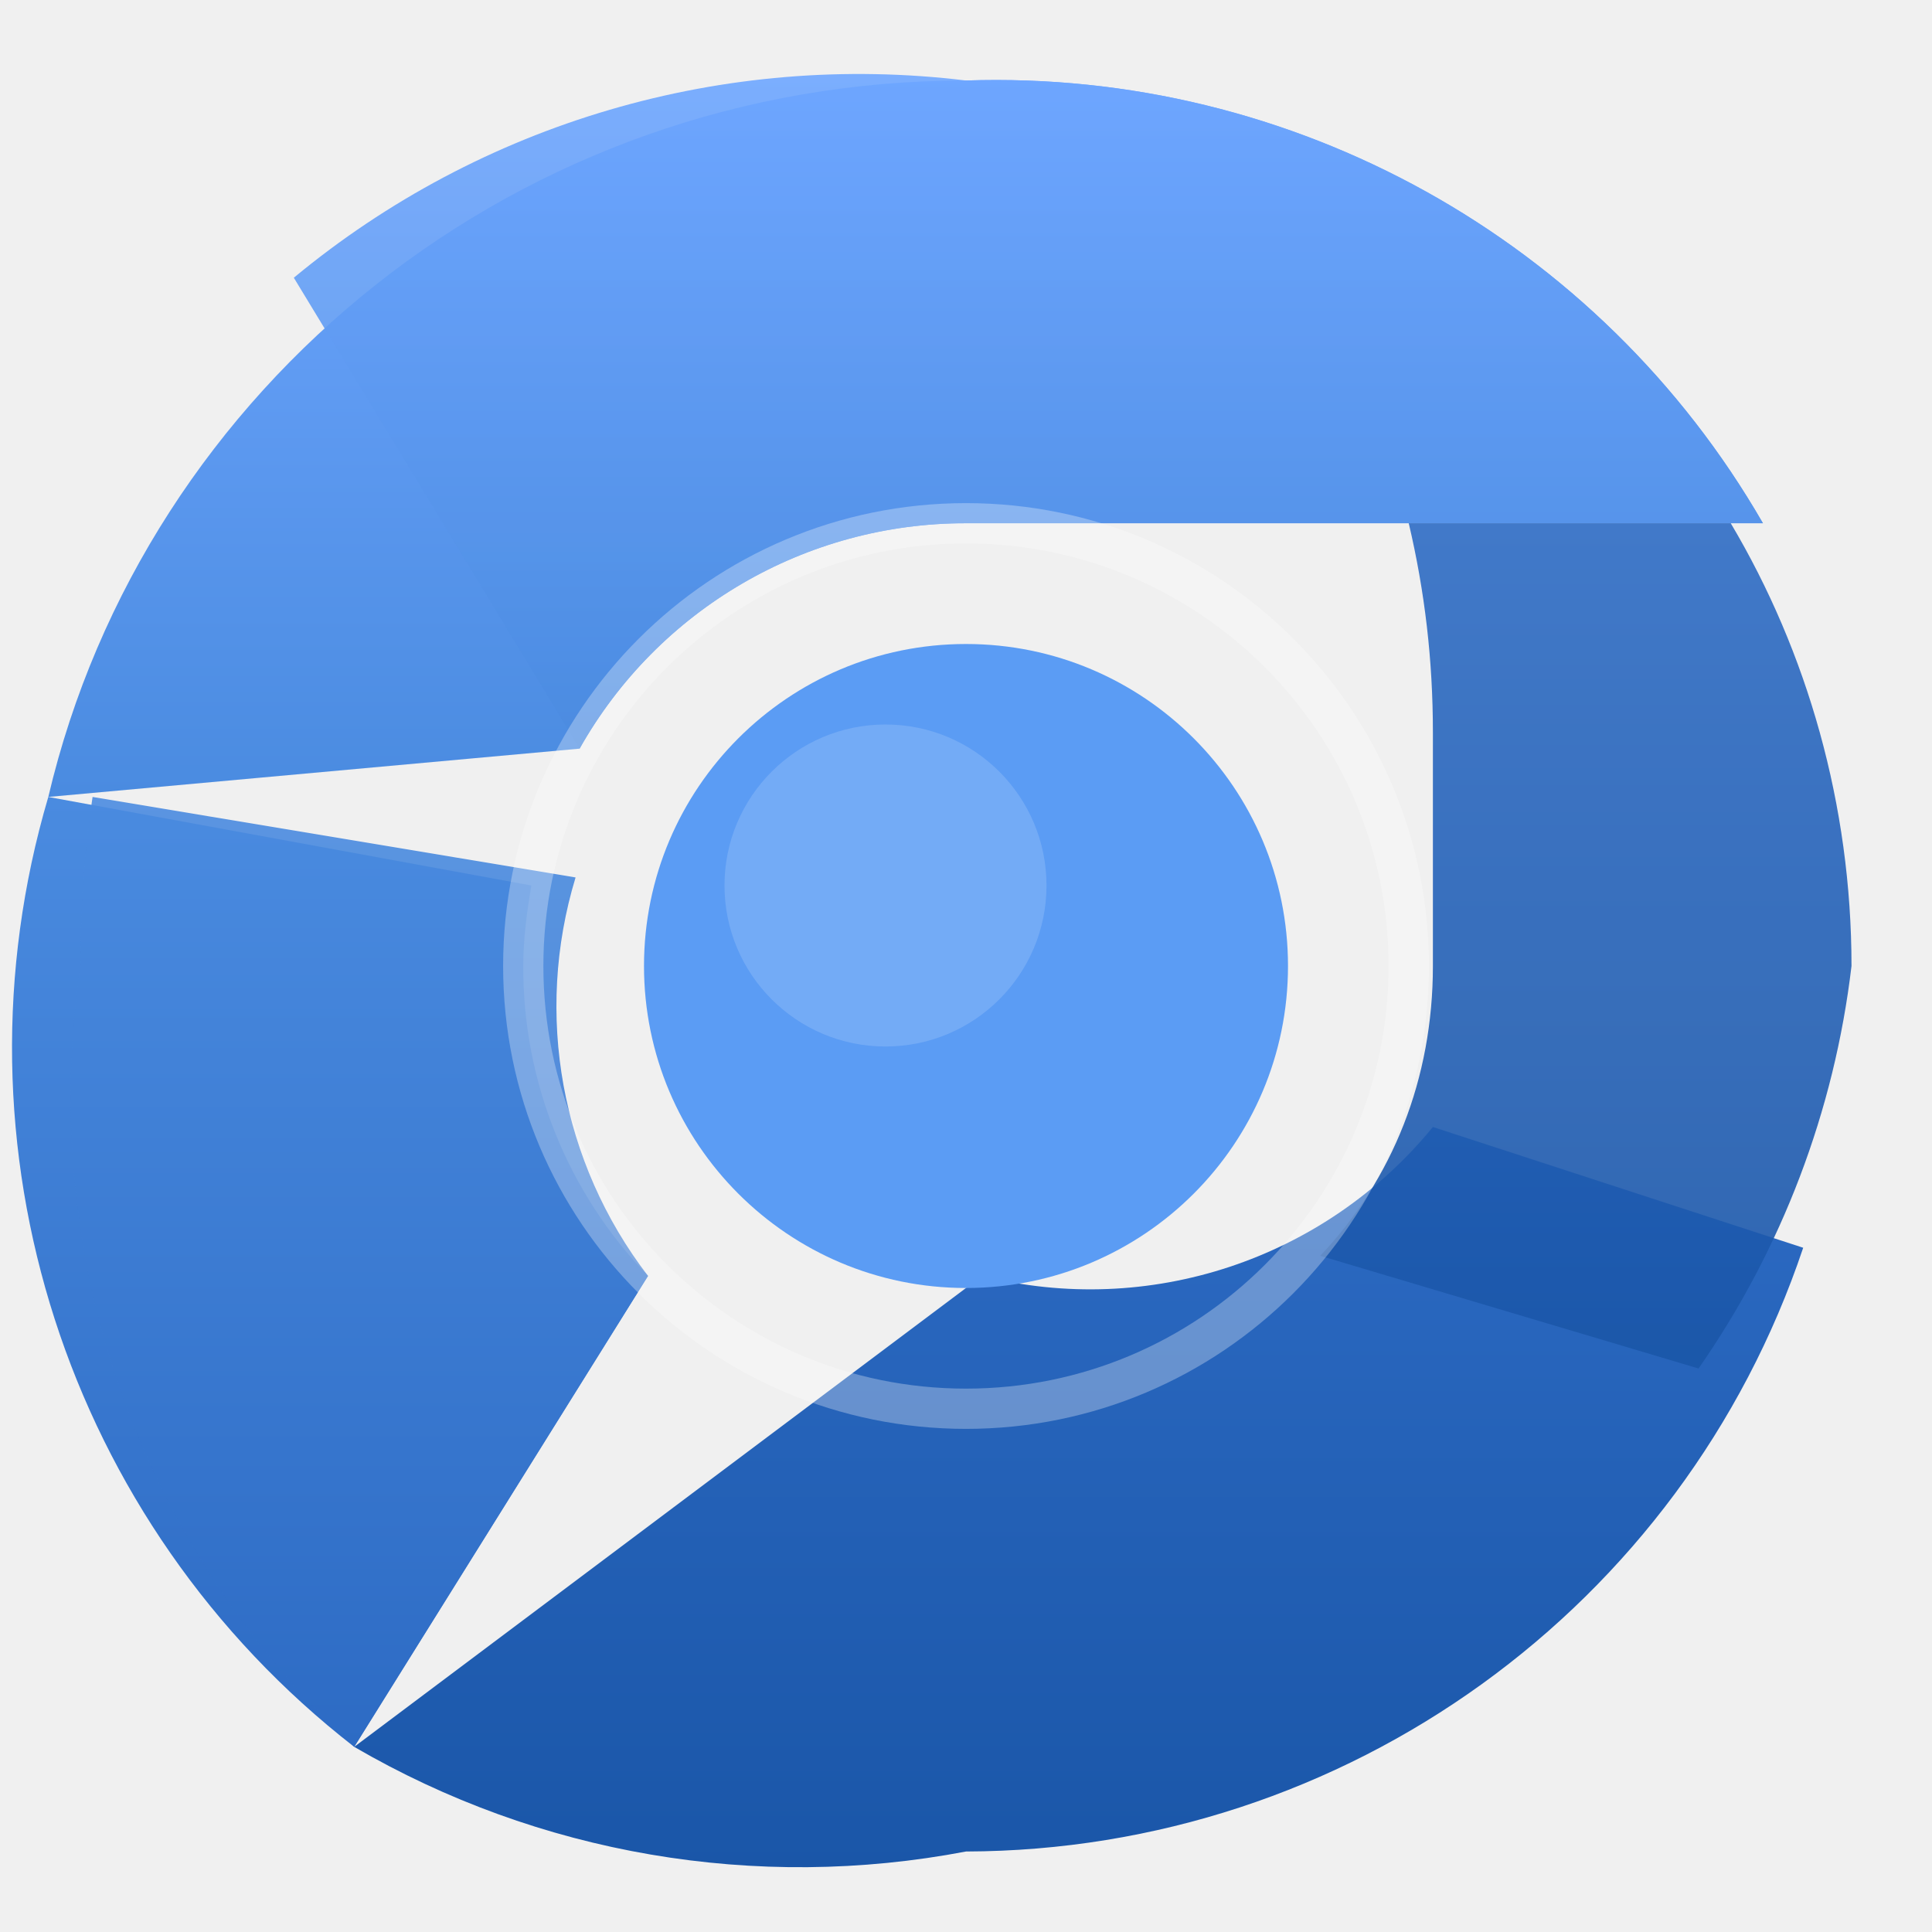
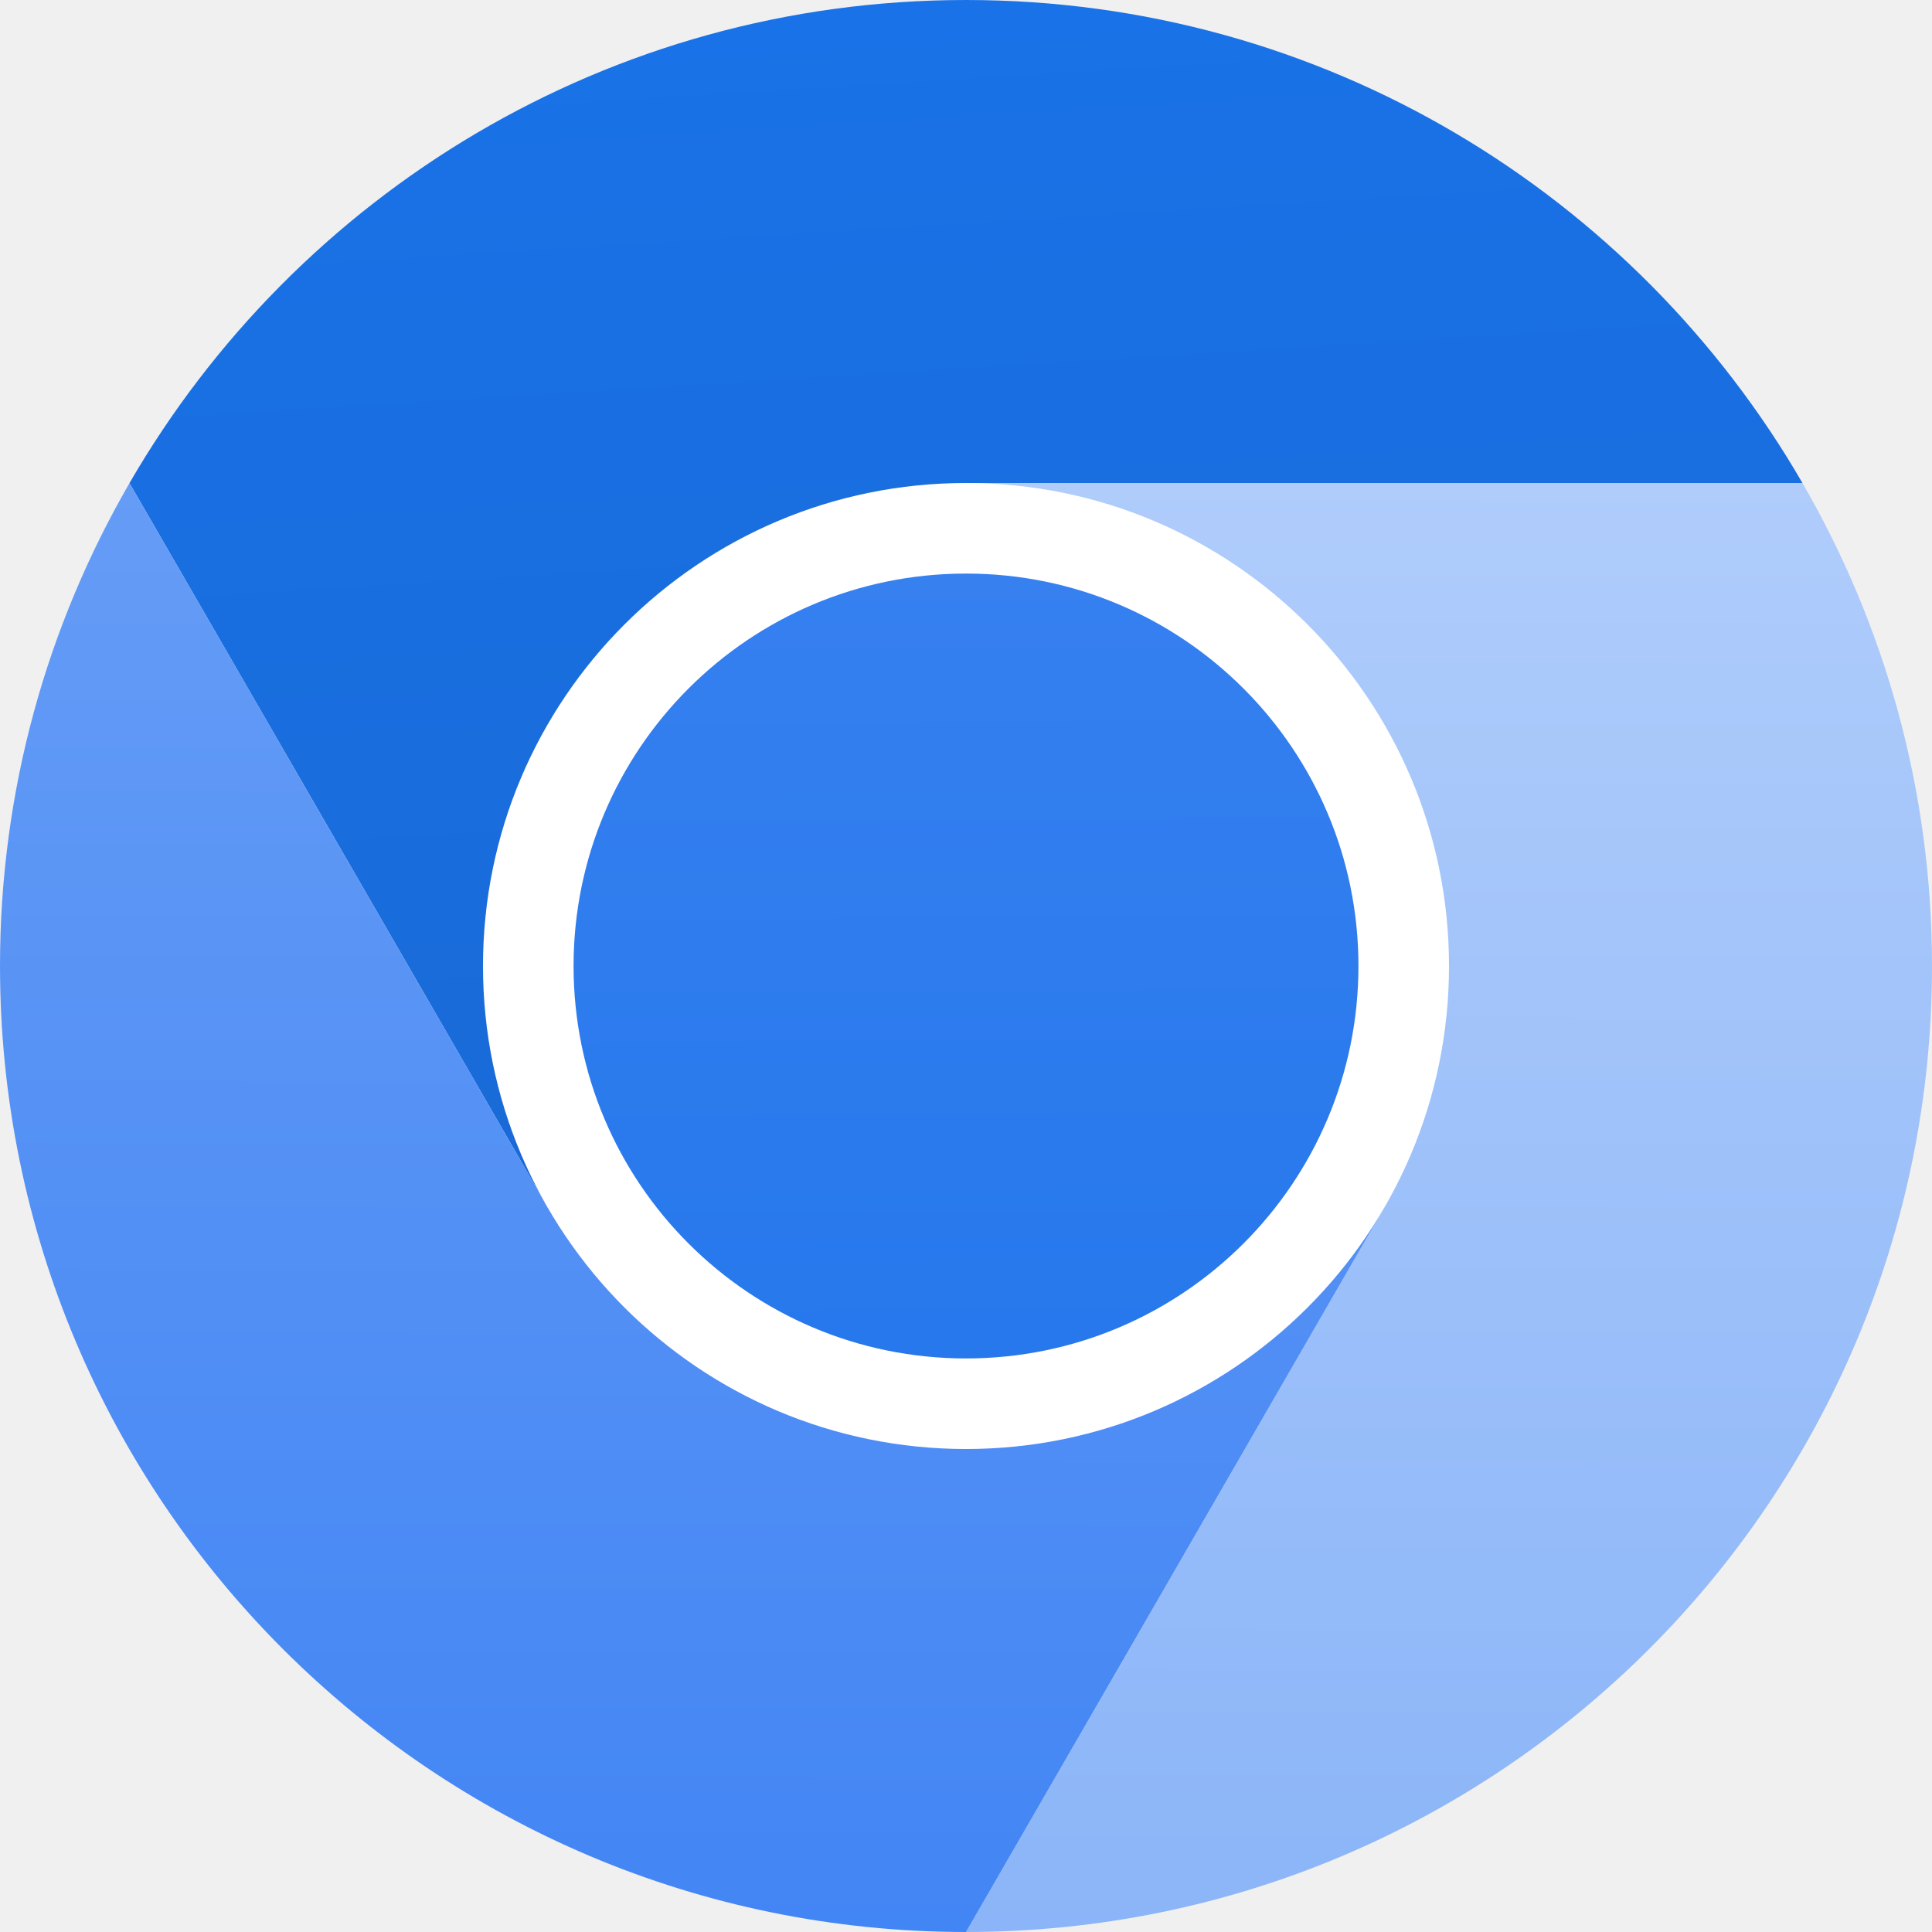
- <svg xmlns="http://www.w3.org/2000/svg" viewBox="0 0 48 48">
-   <defs>
-     <linearGradient id="cr-light" x1="0" y1="0" x2="0" y2="1">
-       <stop offset="0%" stop-color="#6EA6FF" />
-       <stop offset="100%" stop-color="#4A8BE0" />
+ <svg xmlns="http://www.w3.org/2000/svg" xmlns:xlink="http://www.w3.org/1999/xlink" version="1.1" id="svg44" width="511.985" height="511.985" viewBox="0 0 511.985 511.985">
+   <defs id="defs18">
+     <linearGradient xlink:href="#linearGradient4975" id="linearGradient4633" gradientUnits="userSpaceOnUse" gradientTransform="matrix(231.6258,0,0,231.6247,111.1101,159.9936)" x2="0.557" x1="0.465" y1="-0.674" y2="0.811" />
+     <linearGradient id="linearGradient4975">
+       <stop style="stop-color:#1972e7" offset="0" id="stop4971" />
+       <stop style="stop-color:#1969d5" offset="1" id="stop4973" />
    </linearGradient>
-     <linearGradient id="cr-mid" x1="0" y1="0" x2="0" y2="1">
-       <stop offset="0%" stop-color="#4A8BE0" />
-       <stop offset="100%" stop-color="#2D6BC4" />
+     <linearGradient xlink:href="#3" id="linearGradient1331" x1="101.744" y1="33.726" x2="101.599" y2="135.466" gradientUnits="userSpaceOnUse" gradientTransform="matrix(3.779424,0,0,3.779407,0.00151555,0.00377865)" />
+     <linearGradient id="3" x2="1" gradientTransform="matrix(61.286,0,0,61.286,29.399,42.333)" gradientUnits="userSpaceOnUse">
+       <stop offset="0" id="stop1397" style="stop-color:#afccfb" />
+       <stop offset="1" id="stop1399" style="stop-color:#8bb5f8" />
    </linearGradient>
-     <linearGradient id="cr-dark" x1="0" y1="0" x2="0" y2="1">
-       <stop offset="0%" stop-color="#2D6BC4" />
-       <stop offset="100%" stop-color="#1A56A8" />
+     <linearGradient xlink:href="#1" id="linearGradient2962" gradientUnits="userSpaceOnUse" gradientTransform="matrix(94.93156,164.4269,-164.4276,94.93114,97.55599,173.6108)" x2="1.77" x1="0.018" y1="-0.512" y2="0.499" />
+     <linearGradient id="1" x2="1" gradientTransform="matrix(25.118,43.506,-43.506,25.118,25.812,45.935)" gradientUnits="userSpaceOnUse">
+       <stop offset="0" id="stop3122" style="stop-color:#659cf6" />
+       <stop offset="1" id="stop3124" style="stop-color:#4285f4" />
+     </linearGradient>
+     <linearGradient xlink:href="#2" id="linearGradient2688" x1="67.452" y1="40.321" x2="67.733" y2="95.25" gradientUnits="userSpaceOnUse" gradientTransform="matrix(3.779424,0,0,3.779407,0.00150043,0.00377865)" />
+     <linearGradient id="2">
+       <stop style="stop-color:#3680f0" offset="0" id="stop2682" />
+       <stop style="stop-color:#2678ec" offset="1" id="stop2684" />
    </linearGradient>
  </defs>
-   <path d="M24 2C12.9 2 3.6 9.6 1.2 19.8l13.2-1.2A11 11 0 0 1 24 13h19.8A22 22 0 0 0 24 2z" fill="url(#cr-light)" />
-   <path d="M1.2 19.8A22 22 0 0 0 8.8 43.4l7.3-11.7A11 11 0 0 1 13 24c0-.7.1-1.4.2-2L1.2 19.8z" fill="url(#cr-mid)" />
-   <path d="M8.8 43.4A22 22 0 0 0 24 46a22 22 0 0 0 20.8-15l-9.2-3a11 11 0 0 1-11.2 3.7L8.8 43.4z" fill="url(#cr-dark)" />
-   <path d="M43.8 13H24a11 11 0 0 0-9.6 5.6l-7.1-11.7A22 22 0 0 1 24 2a22 22 0 0 1 19.8 11z" fill="url(#cr-light)" opacity="0.9" />
-   <path d="M16.1 31.7l-7.3 11.7A22 22 0 0 1 2 24c0-1.5.1-2.9.3-4.2l12 2A11 11 0 0 0 16.1 31.7z" fill="url(#cr-mid)" opacity="0.9" />
-   <path d="M35.6 24c0 2.8-1 5.3-2.8 7.2l9.4 2.8A22 22 0 0 0 46 24c0-4-1.1-7.8-3-11H35c.4 1.7.6 3.4.6 5.2v5.8z" fill="url(#cr-dark)" opacity="0.9" />
-   <circle cx="24" cy="24" r="11" fill="none" stroke="white" stroke-width="1" opacity="0.3" />
-   <circle cx="24" cy="24" r="8" fill="#5B9CF4" />
-   <circle cx="22" cy="22" r="4" fill="white" opacity="0.15" />
+   <path d="m 255.993,255.994 110.85,63.997 -110.85,191.994 c 141.381,0 255.992,-114.611 255.992,-255.991 0,-46.642 -12.536,-90.332 -34.331,-127.997 h -221.663 z" id="path34-4" style="fill:url(#linearGradient1331)" />
+   <path d="M 255.991,0 C 161.24,0 78.577,51.513 34.312,128.027 l 110.828,191.964 110.85,-63.997 V 127.997 h 221.663 C 433.382,51.502 350.729,0 255.991,0 Z" id="path36-1" style="fill:url(#linearGradient4633)" />
+   <path d="m 0.002,255.994 c 0,141.38 114.607,255.991 255.992,255.991 L 366.844,319.991 255.993,255.994 145.143,319.991 34.315,128.027 C 12.531,165.682 0,209.356 0,255.991" id="path38-7" style="fill:url(#linearGradient2962)" />
+   <path d="m 383.991,255.994 c 0,70.69 -57.307,127.997 -127.998,127.997 -70.69,0 -127.998,-57.307 -127.998,-127.997 0,-70.69 57.307,-127.997 127.998,-127.997 70.69,0 127.998,57.307 127.998,127.997" fill="#ffffff" id="path40" />
+   <path d="m 359.992,255.994 c 0,57.436 -46.562,103.998 -103.998,103.998 -57.436,0 -103.998,-46.562 -103.998,-103.998 0,-57.436 46.562,-103.998 103.998,-103.998 57.436,0 103.998,46.562 103.998,103.998" id="path42-5" style="fill:url(#linearGradient2688)" />
</svg>
